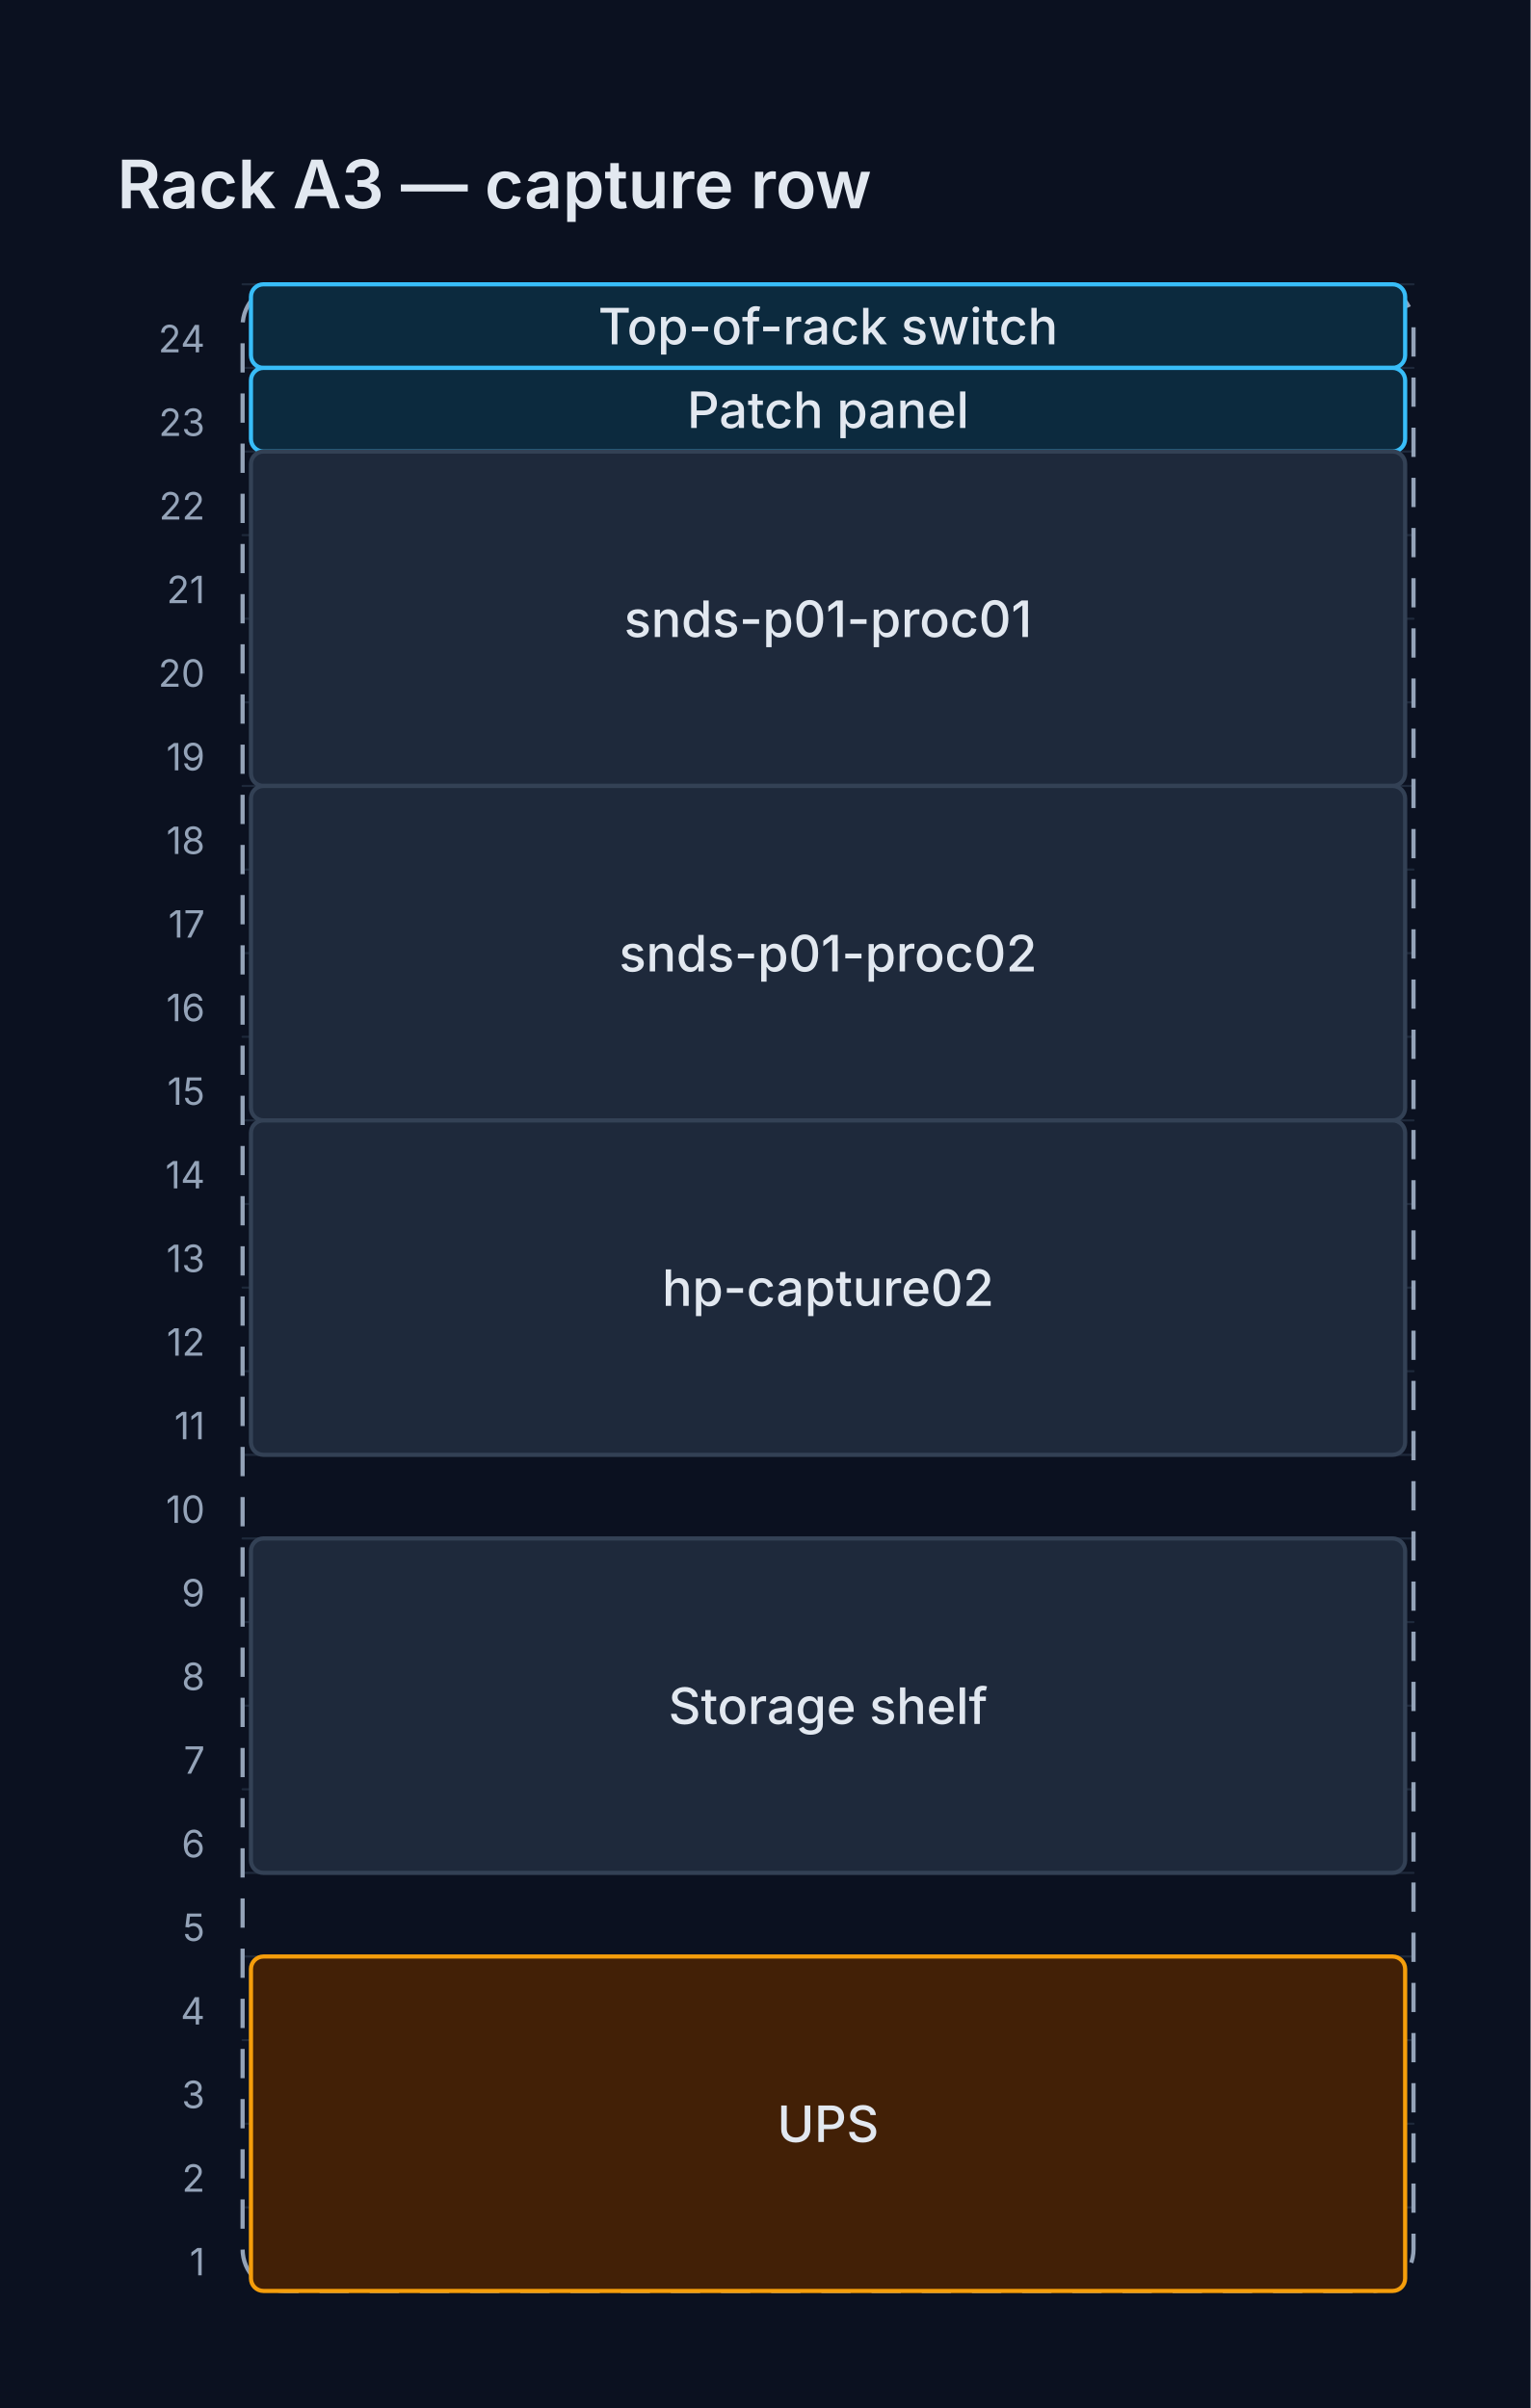
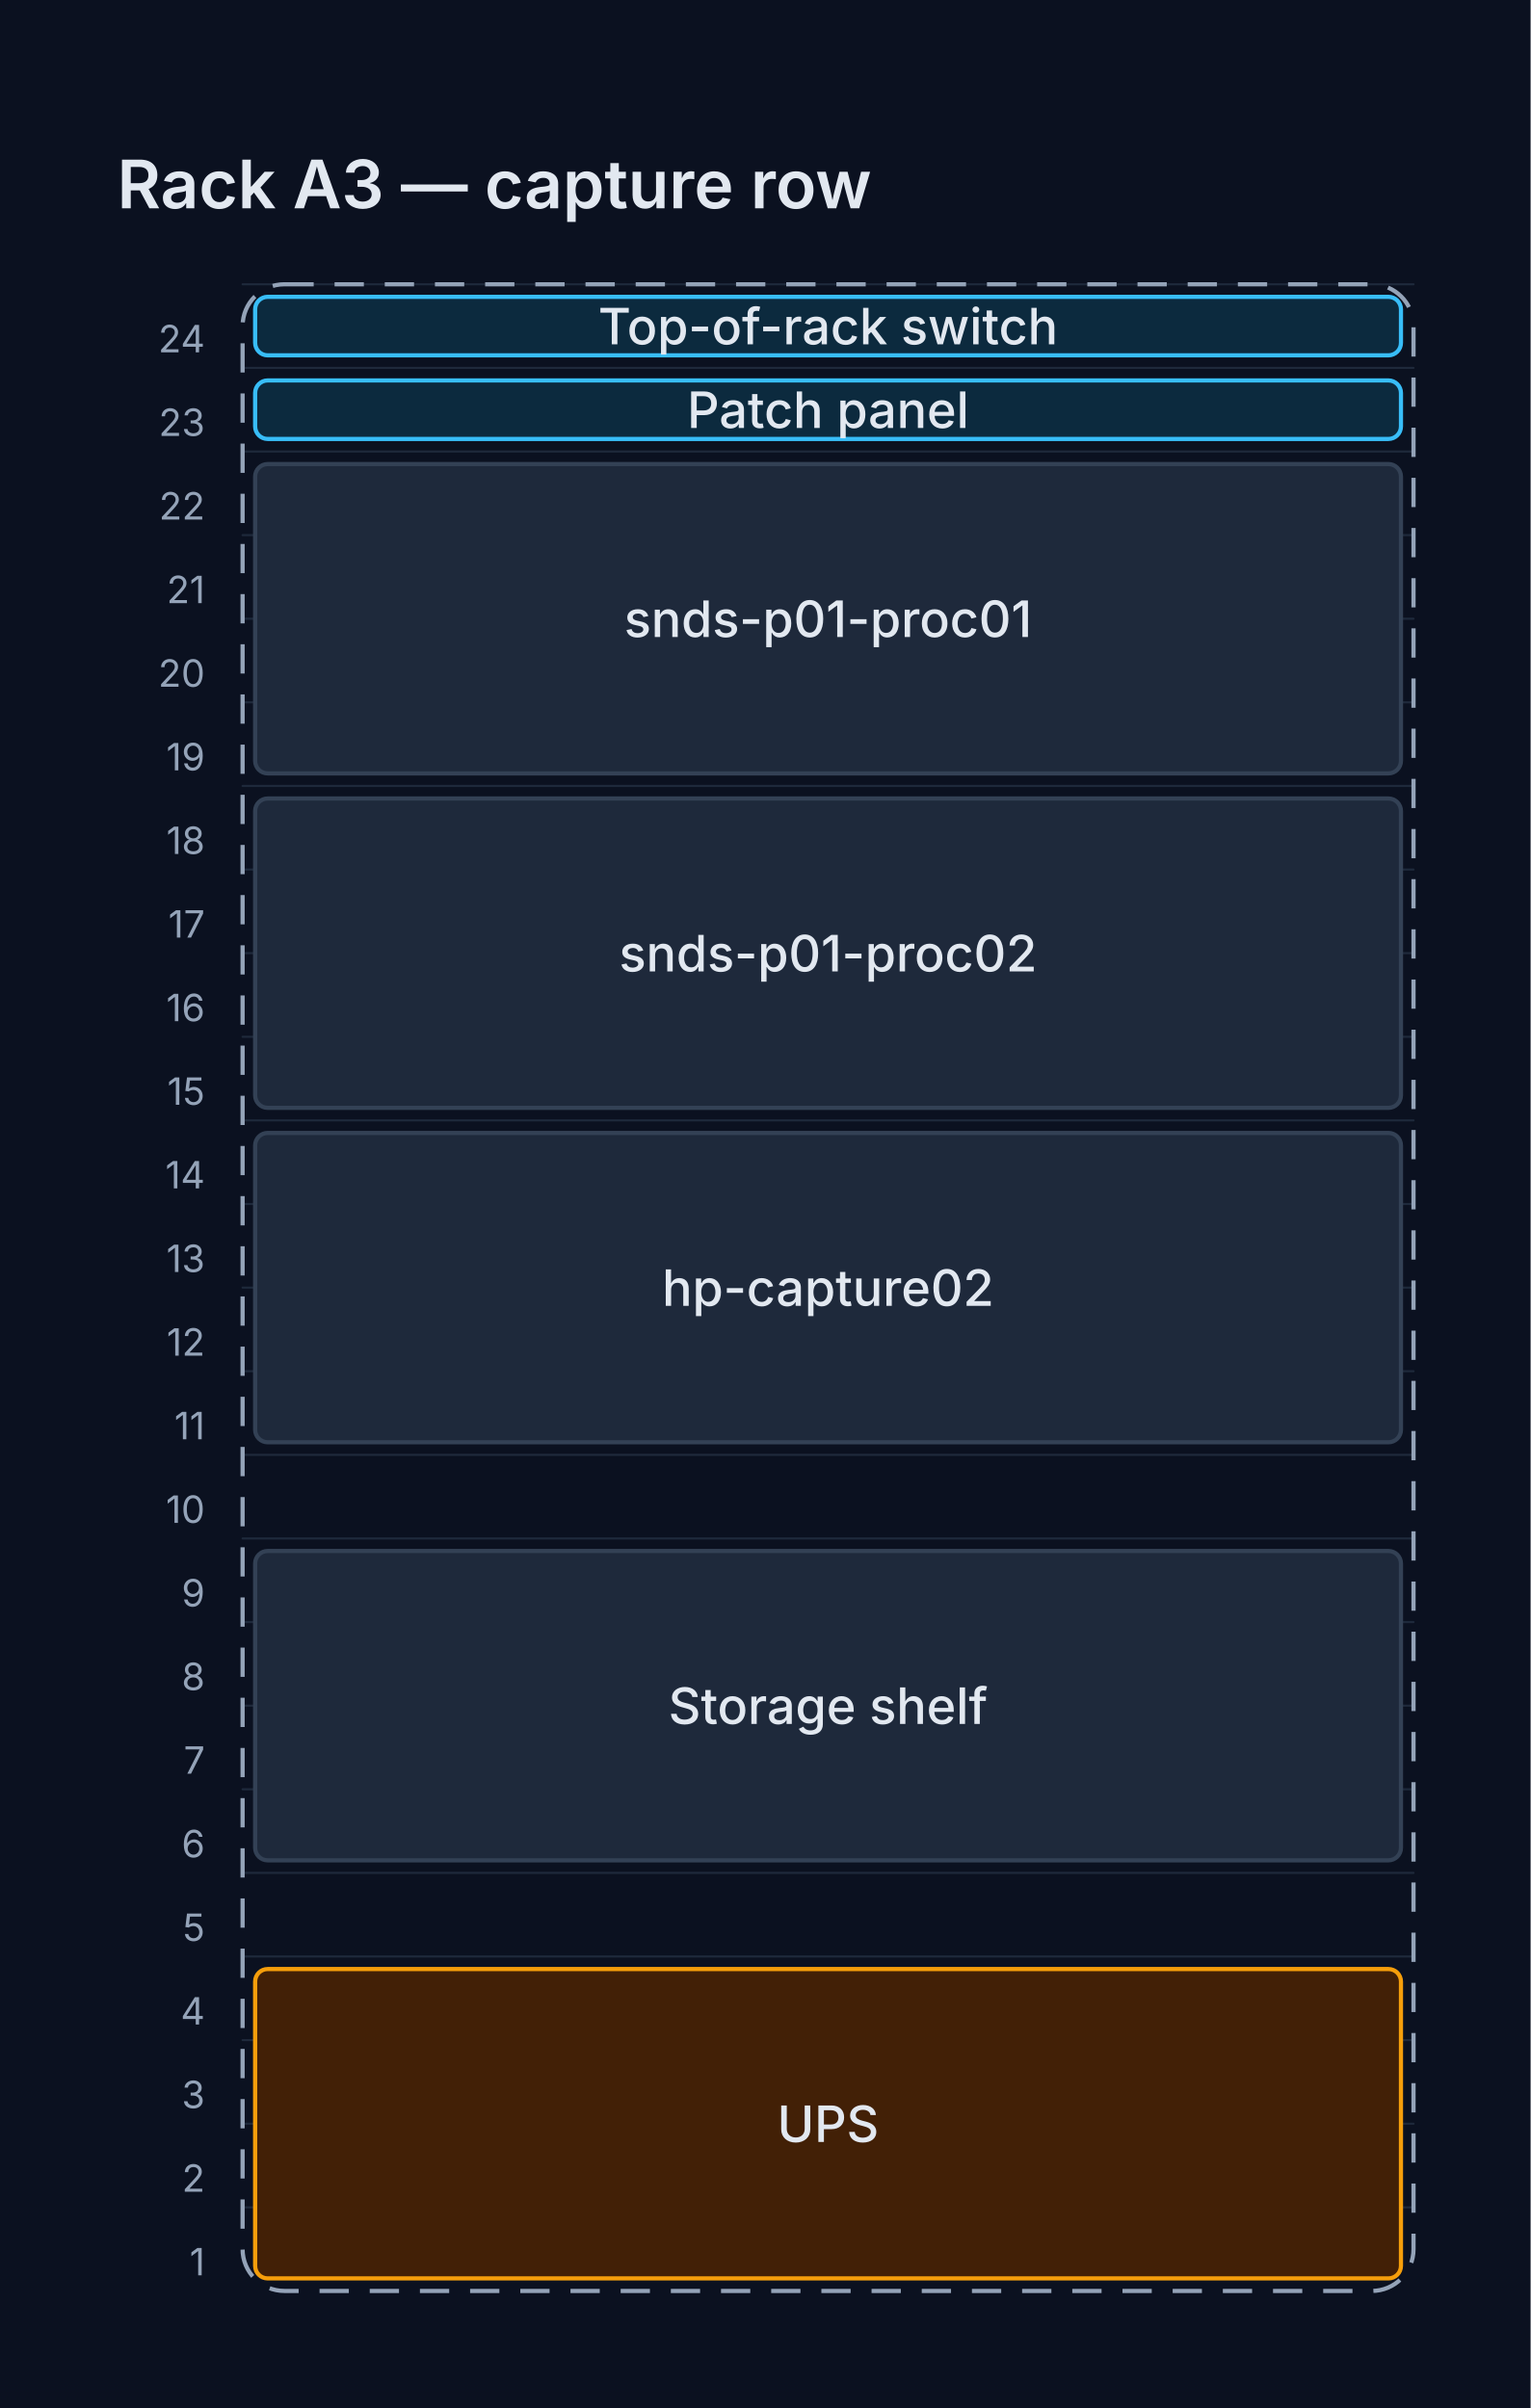
<svg xmlns="http://www.w3.org/2000/svg" width="366.01" height="576" viewBox="0 0 366.01 576" role="img" aria-label="Rack A3 — capture row">
  <rect x="0" y="0" width="366.01" height="576" fill="#0b1120" />
  <g transform="translate(28,28)">
    <line x1="30.01" y1="500" x2="310.01" y2="500" stroke="#1e293b" stroke-width="0.5" stroke-linecap="round" />
    <line x1="30.01" y1="480" x2="310.01" y2="480" stroke="#1e293b" stroke-width="0.5" stroke-linecap="round" />
    <line x1="30.01" y1="460" x2="310.01" y2="460" stroke="#1e293b" stroke-width="0.5" stroke-linecap="round" />
    <line x1="30.01" y1="440" x2="310.01" y2="440" stroke="#1e293b" stroke-width="0.5" stroke-linecap="round" />
    <line x1="30.01" y1="420" x2="310.01" y2="420" stroke="#1e293b" stroke-width="0.5" stroke-linecap="round" />
    <line x1="30.01" y1="400" x2="310.01" y2="400" stroke="#1e293b" stroke-width="0.5" stroke-linecap="round" />
    <line x1="30.01" y1="380" x2="310.01" y2="380" stroke="#1e293b" stroke-width="0.5" stroke-linecap="round" />
    <line x1="30.01" y1="360" x2="310.01" y2="360" stroke="#1e293b" stroke-width="0.5" stroke-linecap="round" />
    <line x1="30.01" y1="340" x2="310.01" y2="340" stroke="#1e293b" stroke-width="0.5" stroke-linecap="round" />
    <line x1="30.01" y1="320" x2="310.01" y2="320" stroke="#1e293b" stroke-width="0.5" stroke-linecap="round" />
    <line x1="30.01" y1="300" x2="310.01" y2="300" stroke="#1e293b" stroke-width="0.5" stroke-linecap="round" />
    <line x1="30.01" y1="280" x2="310.01" y2="280" stroke="#1e293b" stroke-width="0.5" stroke-linecap="round" />
    <line x1="30.01" y1="260" x2="310.01" y2="260" stroke="#1e293b" stroke-width="0.5" stroke-linecap="round" />
    <line x1="30.01" y1="240" x2="310.01" y2="240" stroke="#1e293b" stroke-width="0.5" stroke-linecap="round" />
    <line x1="30.01" y1="220" x2="310.01" y2="220" stroke="#1e293b" stroke-width="0.5" stroke-linecap="round" />
    <line x1="30.01" y1="200" x2="310.01" y2="200" stroke="#1e293b" stroke-width="0.5" stroke-linecap="round" />
    <line x1="30.01" y1="180" x2="310.01" y2="180" stroke="#1e293b" stroke-width="0.5" stroke-linecap="round" />
    <line x1="30.01" y1="160" x2="310.01" y2="160" stroke="#1e293b" stroke-width="0.5" stroke-linecap="round" />
    <line x1="30.01" y1="140" x2="310.01" y2="140" stroke="#1e293b" stroke-width="0.5" stroke-linecap="round" />
    <line x1="30.01" y1="120" x2="310.01" y2="120" stroke="#1e293b" stroke-width="0.5" stroke-linecap="round" />
    <line x1="30.01" y1="100" x2="310.01" y2="100" stroke="#1e293b" stroke-width="0.5" stroke-linecap="round" />
    <line x1="30.01" y1="80" x2="310.01" y2="80" stroke="#1e293b" stroke-width="0.5" stroke-linecap="round" />
    <line x1="30.01" y1="60" x2="310.01" y2="60" stroke="#1e293b" stroke-width="0.5" stroke-linecap="round" />
    <line x1="30.01" y1="40" x2="310.01" y2="40" stroke="#1e293b" stroke-width="0.5" stroke-linecap="round" />
    <rect x="30.01" y="40" width="280" height="480" rx="10" fill="#000000" fill-opacity="0" stroke="#94a3b8" stroke-width="1" stroke-dasharray="7 5" />
-     <rect x="32.01" y="40" width="276" height="20" rx="3" fill="#0c2a3e" stroke="#38bdf8" stroke-width="1" />
+     <rect x="33.01" y="43" width="274" height="14" rx="3" fill="#0c2a3e" stroke="#38bdf8" stroke-width="1" />
    <text x="170.01" y="50" text-anchor="middle" dominant-baseline="central" font-family="Inter, ui-sans-serif, system-ui, sans-serif" font-size="12" font-weight="500" fill="#e2e8f0">
      <tspan x="170.01" dy="0">Top-of-rack switch</tspan>
    </text>
-     <rect x="32.01" y="60" width="276" height="20" rx="3" fill="#0c2a3e" stroke="#38bdf8" stroke-width="1" />
+     <rect x="33.01" y="63" width="274" height="14" rx="3" fill="#0c2a3e" stroke="#38bdf8" stroke-width="1" />
    <text x="170.01" y="70" text-anchor="middle" dominant-baseline="central" font-family="Inter, ui-sans-serif, system-ui, sans-serif" font-size="12" font-weight="500" fill="#e2e8f0">
      <tspan x="170.01" dy="0">Patch panel</tspan>
    </text>
-     <rect x="32.01" y="80" width="276" height="80" rx="3" fill="#1e293b" stroke="#334155" stroke-width="1" />
+     <rect x="33.01" y="83" width="274" height="74" rx="3" fill="#1e293b" stroke="#334155" stroke-width="1" />
    <text x="170.01" y="120" text-anchor="middle" dominant-baseline="central" font-family="Inter, ui-sans-serif, system-ui, sans-serif" font-size="12" font-weight="500" fill="#e2e8f0">
      <tspan x="170.01" dy="0">snds-p01-proc01</tspan>
    </text>
-     <rect x="32.01" y="160" width="276" height="80" rx="3" fill="#1e293b" stroke="#334155" stroke-width="1" />
+     <rect x="33.01" y="163" width="274" height="74" rx="3" fill="#1e293b" stroke="#334155" stroke-width="1" />
    <text x="170.01" y="200" text-anchor="middle" dominant-baseline="central" font-family="Inter, ui-sans-serif, system-ui, sans-serif" font-size="12" font-weight="500" fill="#e2e8f0">
      <tspan x="170.01" dy="0">snds-p01-proc02</tspan>
    </text>
-     <rect x="32.01" y="240" width="276" height="80" rx="3" fill="#1e293b" stroke="#334155" stroke-width="1" />
+     <rect x="33.01" y="243" width="274" height="74" rx="3" fill="#1e293b" stroke="#334155" stroke-width="1" />
    <text x="170.01" y="280" text-anchor="middle" dominant-baseline="central" font-family="Inter, ui-sans-serif, system-ui, sans-serif" font-size="12" font-weight="500" fill="#e2e8f0">
      <tspan x="170.01" dy="0">hp-capture02</tspan>
    </text>
-     <rect x="32.01" y="340" width="276" height="80" rx="3" fill="#1e293b" stroke="#334155" stroke-width="1" />
+     <rect x="33.01" y="343" width="274" height="74" rx="3" fill="#1e293b" stroke="#334155" stroke-width="1" />
    <text x="170.01" y="380" text-anchor="middle" dominant-baseline="central" font-family="Inter, ui-sans-serif, system-ui, sans-serif" font-size="12" font-weight="500" fill="#e2e8f0">
      <tspan x="170.01" dy="0">Storage shelf</tspan>
    </text>
-     <rect x="32.01" y="440" width="276" height="80" rx="3" fill="#422006" stroke="#f59e0b" stroke-width="1" />
+     <rect x="33.01" y="443" width="274" height="74" rx="3" fill="#422006" stroke="#f59e0b" stroke-width="1" />
    <text x="170.01" y="480" text-anchor="middle" dominant-baseline="central" font-family="Inter, ui-sans-serif, system-ui, sans-serif" font-size="12" font-weight="500" fill="#e2e8f0">
      <tspan x="170.01" dy="0">UPS</tspan>
    </text>
    <text x="0" y="16" text-anchor="start" dominant-baseline="central" font-family="Inter, ui-sans-serif, system-ui, sans-serif" font-size="16" font-weight="600" fill="#e2e8f0">Rack A3 — capture row</text>
    <text x="21.01" y="513" text-anchor="end" dominant-baseline="central" font-family="Inter, ui-sans-serif, system-ui, sans-serif" font-size="9" font-weight="400" fill="#94a3b8">1</text>
    <text x="21.01" y="493" text-anchor="end" dominant-baseline="central" font-family="Inter, ui-sans-serif, system-ui, sans-serif" font-size="9" font-weight="400" fill="#94a3b8">2</text>
    <text x="21.01" y="473" text-anchor="end" dominant-baseline="central" font-family="Inter, ui-sans-serif, system-ui, sans-serif" font-size="9" font-weight="400" fill="#94a3b8">3</text>
    <text x="21.01" y="453" text-anchor="end" dominant-baseline="central" font-family="Inter, ui-sans-serif, system-ui, sans-serif" font-size="9" font-weight="400" fill="#94a3b8">4</text>
    <text x="21.01" y="433" text-anchor="end" dominant-baseline="central" font-family="Inter, ui-sans-serif, system-ui, sans-serif" font-size="9" font-weight="400" fill="#94a3b8">5</text>
    <text x="21.01" y="413" text-anchor="end" dominant-baseline="central" font-family="Inter, ui-sans-serif, system-ui, sans-serif" font-size="9" font-weight="400" fill="#94a3b8">6</text>
    <text x="21.01" y="393" text-anchor="end" dominant-baseline="central" font-family="Inter, ui-sans-serif, system-ui, sans-serif" font-size="9" font-weight="400" fill="#94a3b8">7</text>
    <text x="21.01" y="373" text-anchor="end" dominant-baseline="central" font-family="Inter, ui-sans-serif, system-ui, sans-serif" font-size="9" font-weight="400" fill="#94a3b8">8</text>
    <text x="21.01" y="353" text-anchor="end" dominant-baseline="central" font-family="Inter, ui-sans-serif, system-ui, sans-serif" font-size="9" font-weight="400" fill="#94a3b8">9</text>
    <text x="21.01" y="333" text-anchor="end" dominant-baseline="central" font-family="Inter, ui-sans-serif, system-ui, sans-serif" font-size="9" font-weight="400" fill="#94a3b8">10</text>
    <text x="21.01" y="313" text-anchor="end" dominant-baseline="central" font-family="Inter, ui-sans-serif, system-ui, sans-serif" font-size="9" font-weight="400" fill="#94a3b8">11</text>
    <text x="21.01" y="293" text-anchor="end" dominant-baseline="central" font-family="Inter, ui-sans-serif, system-ui, sans-serif" font-size="9" font-weight="400" fill="#94a3b8">12</text>
    <text x="21.01" y="273" text-anchor="end" dominant-baseline="central" font-family="Inter, ui-sans-serif, system-ui, sans-serif" font-size="9" font-weight="400" fill="#94a3b8">13</text>
    <text x="21.01" y="253" text-anchor="end" dominant-baseline="central" font-family="Inter, ui-sans-serif, system-ui, sans-serif" font-size="9" font-weight="400" fill="#94a3b8">14</text>
    <text x="21.01" y="233" text-anchor="end" dominant-baseline="central" font-family="Inter, ui-sans-serif, system-ui, sans-serif" font-size="9" font-weight="400" fill="#94a3b8">15</text>
    <text x="21.01" y="213" text-anchor="end" dominant-baseline="central" font-family="Inter, ui-sans-serif, system-ui, sans-serif" font-size="9" font-weight="400" fill="#94a3b8">16</text>
    <text x="21.01" y="193" text-anchor="end" dominant-baseline="central" font-family="Inter, ui-sans-serif, system-ui, sans-serif" font-size="9" font-weight="400" fill="#94a3b8">17</text>
    <text x="21.01" y="173" text-anchor="end" dominant-baseline="central" font-family="Inter, ui-sans-serif, system-ui, sans-serif" font-size="9" font-weight="400" fill="#94a3b8">18</text>
    <text x="21.01" y="153" text-anchor="end" dominant-baseline="central" font-family="Inter, ui-sans-serif, system-ui, sans-serif" font-size="9" font-weight="400" fill="#94a3b8">19</text>
    <text x="21.01" y="133" text-anchor="end" dominant-baseline="central" font-family="Inter, ui-sans-serif, system-ui, sans-serif" font-size="9" font-weight="400" fill="#94a3b8">20</text>
    <text x="21.01" y="113" text-anchor="end" dominant-baseline="central" font-family="Inter, ui-sans-serif, system-ui, sans-serif" font-size="9" font-weight="400" fill="#94a3b8">21</text>
    <text x="21.01" y="93" text-anchor="end" dominant-baseline="central" font-family="Inter, ui-sans-serif, system-ui, sans-serif" font-size="9" font-weight="400" fill="#94a3b8">22</text>
    <text x="21.01" y="73" text-anchor="end" dominant-baseline="central" font-family="Inter, ui-sans-serif, system-ui, sans-serif" font-size="9" font-weight="400" fill="#94a3b8">23</text>
    <text x="21.01" y="53" text-anchor="end" dominant-baseline="central" font-family="Inter, ui-sans-serif, system-ui, sans-serif" font-size="9" font-weight="400" fill="#94a3b8">24</text>
  </g>
</svg>
